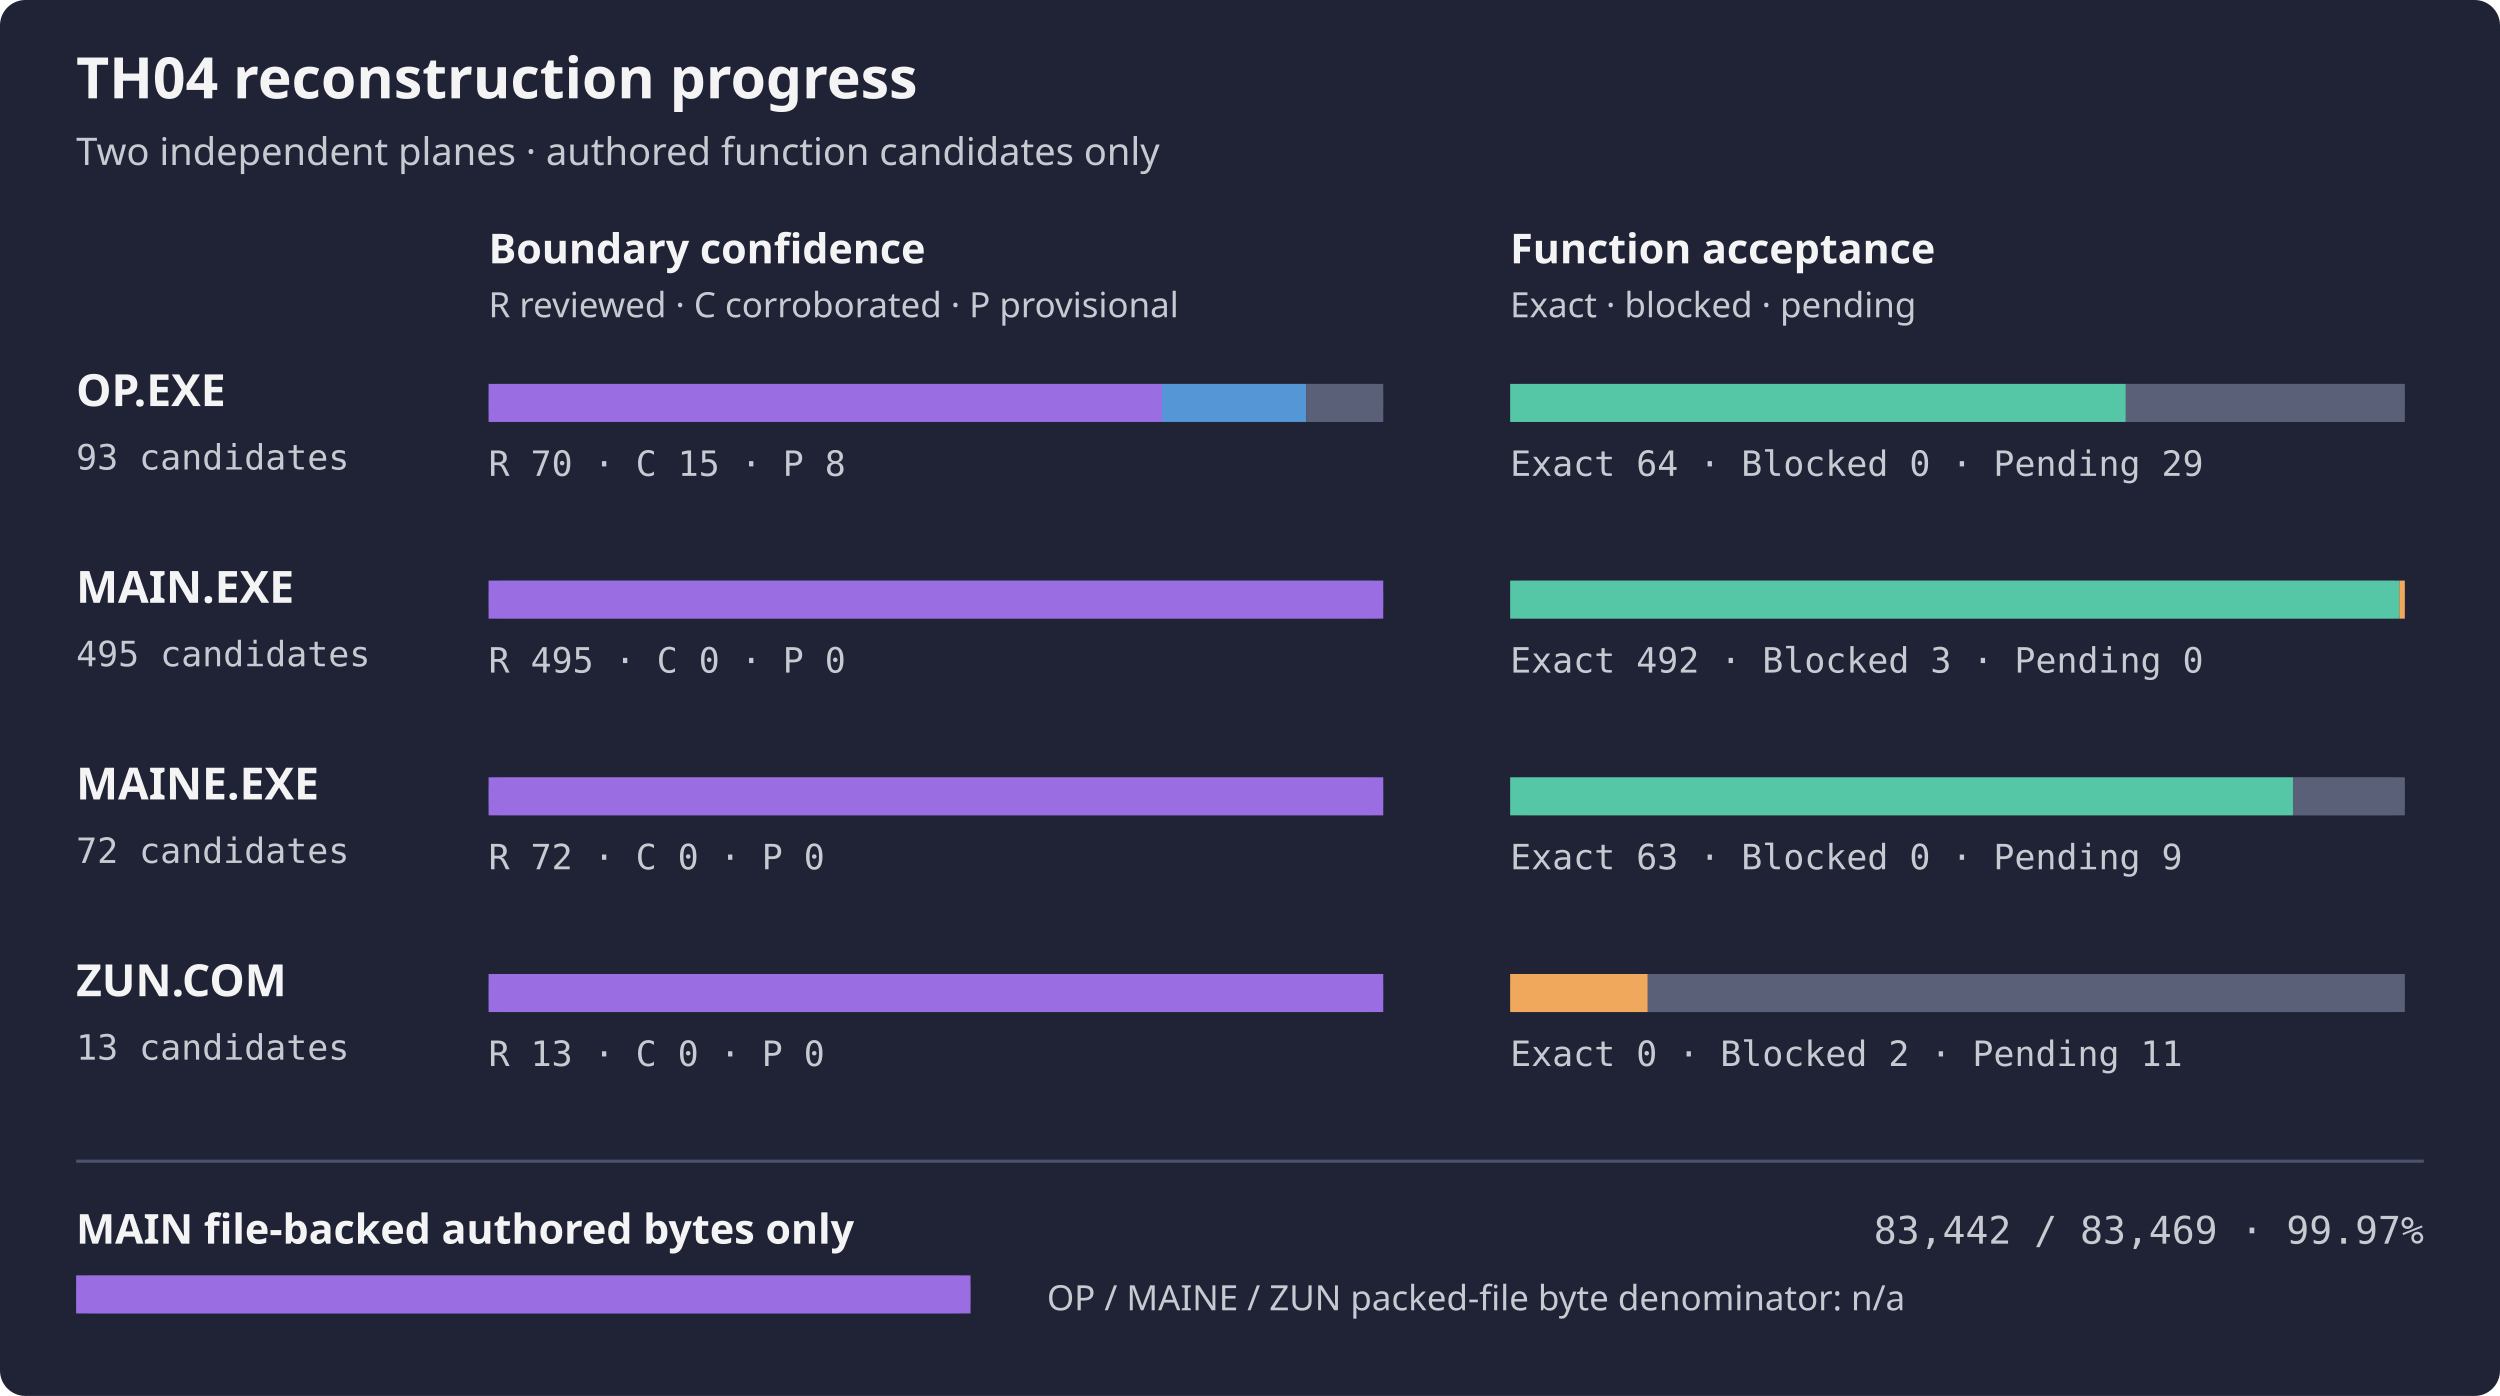
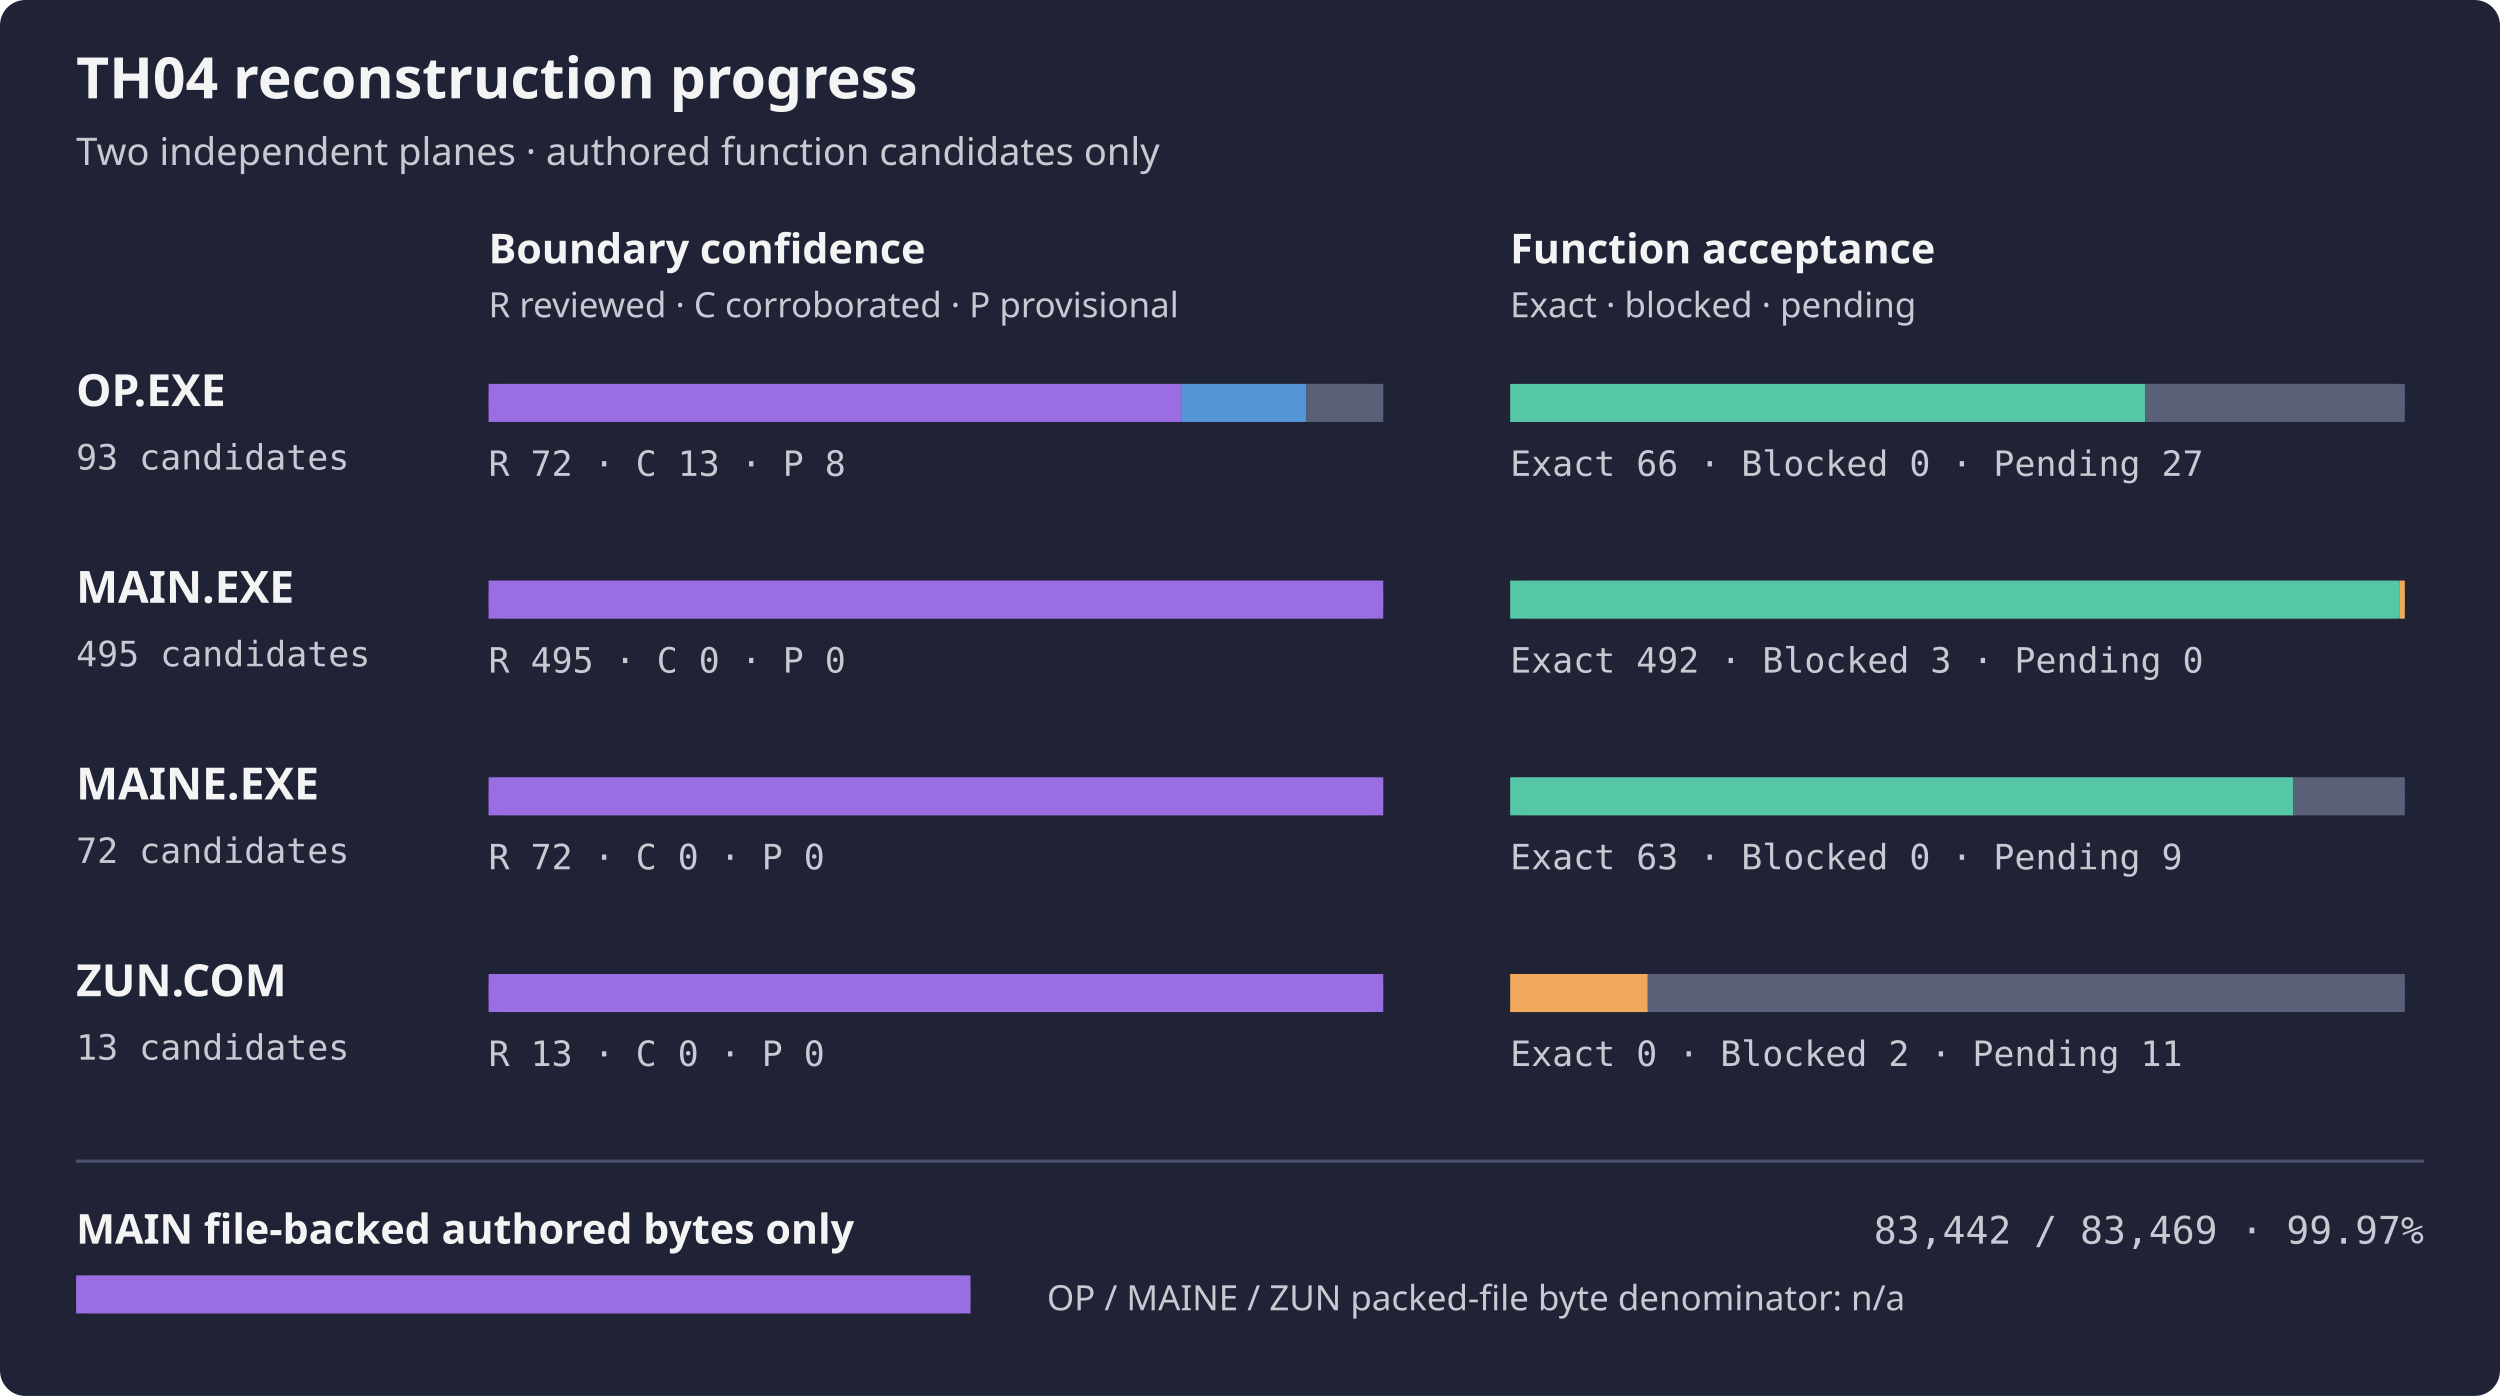
<svg xmlns="http://www.w3.org/2000/svg" width="788" height="440" role="img" aria-label="TH04 per-artifact reconstruction progress">
  <rect width="788" height="440" rx="8" fill="#1f2335" />
  <text x="24" y="31" fill="#f4f4f5" font-family="sans-serif" font-size="18" font-weight="600">TH04 reconstruction progress</text>
  <text x="24" y="52" fill="#c8cad2" font-family="sans-serif" font-size="12">Two independent planes · authored function candidates only</text>
  <text x="154" y="83" fill="#f4f4f5" font-family="sans-serif" font-size="13" font-weight="600">Boundary confidence</text>
  <text x="476" y="83" fill="#f4f4f5" font-family="sans-serif" font-size="13" font-weight="600">Function acceptance</text>
  <text x="154" y="100" fill="#c8cad2" font-family="sans-serif" font-size="11">R reviewed · C corroborated · P provisional</text>
  <text x="476" y="100" fill="#c8cad2" font-family="sans-serif" font-size="11">Exact · blocked · pending</text>
  <text x="24" y="128" fill="#f4f4f5" font-family="sans-serif" font-size="14" font-weight="600">OP.EXE</text>
  <text x="24" y="148" fill="#c8cad2" font-family="monospace" font-size="11">93 candidates</text>
  <rect x="154" y="121" width="282" height="12" rx="4" fill="#353b52" />
-   <rect x="154.00" y="121" width="212.26" height="12" fill="#9b6de3" />
-   <rect x="366.26" y="121" width="45.48" height="12" fill="#5496d6" />
+   <rect x="154.00" y="121" width="218.32" height="12" fill="#9b6de3" />
+   <rect x="372.32" y="121" width="39.42" height="12" fill="#5496d6" />
  <rect x="411.74" y="121" width="24.26" height="12" fill="#596078" />
  <rect x="476" y="121" width="282" height="12" rx="4" fill="#353b52" />
-   <rect x="476.00" y="121" width="194.06" height="12" fill="#55c7a6" />
-   <rect x="670.06" y="121" width="87.94" height="12" fill="#596078" />
-   <text x="154" y="150" fill="#c8cad2" font-family="monospace" font-size="11">R 70 · C 15 · P 8</text>
-   <text x="476" y="150" fill="#c8cad2" font-family="monospace" font-size="11">Exact 64 · Blocked 0 · Pending 29</text>
+   <rect x="476.00" y="121" width="200.13" height="12" fill="#55c7a6" />
+   <rect x="676.13" y="121" width="81.87" height="12" fill="#596078" />
+   <text x="154" y="150" fill="#c8cad2" font-family="monospace" font-size="11">R 72 · C 13 · P 8</text>
+   <text x="476" y="150" fill="#c8cad2" font-family="monospace" font-size="11">Exact 66 · Blocked 0 · Pending 27</text>
  <text x="24" y="190" fill="#f4f4f5" font-family="sans-serif" font-size="14" font-weight="600">MAIN.EXE</text>
  <text x="24" y="210" fill="#c8cad2" font-family="monospace" font-size="11">495 candidates</text>
  <rect x="154" y="183" width="282" height="12" rx="4" fill="#353b52" />
  <rect x="154.00" y="183" width="282.00" height="12" fill="#9b6de3" />
  <rect x="476" y="183" width="282" height="12" rx="4" fill="#353b52" />
  <rect x="476.00" y="183" width="280.29" height="12" fill="#55c7a6" />
  <rect x="756.29" y="183" width="1.71" height="12" fill="#f0a95c" />
  <text x="154" y="212" fill="#c8cad2" font-family="monospace" font-size="11">R 495 · C 0 · P 0</text>
  <text x="476" y="212" fill="#c8cad2" font-family="monospace" font-size="11">Exact 492 · Blocked 3 · Pending 0</text>
  <text x="24" y="252" fill="#f4f4f5" font-family="sans-serif" font-size="14" font-weight="600">MAINE.EXE</text>
  <text x="24" y="272" fill="#c8cad2" font-family="monospace" font-size="11">72 candidates</text>
  <rect x="154" y="245" width="282" height="12" rx="4" fill="#353b52" />
  <rect x="154.00" y="245" width="282.00" height="12" fill="#9b6de3" />
  <rect x="476" y="245" width="282" height="12" rx="4" fill="#353b52" />
  <rect x="476.00" y="245" width="246.75" height="12" fill="#55c7a6" />
  <rect x="722.75" y="245" width="35.25" height="12" fill="#596078" />
  <text x="154" y="274" fill="#c8cad2" font-family="monospace" font-size="11">R 72 · C 0 · P 0</text>
  <text x="476" y="274" fill="#c8cad2" font-family="monospace" font-size="11">Exact 63 · Blocked 0 · Pending 9</text>
  <text x="24" y="314" fill="#f4f4f5" font-family="sans-serif" font-size="14" font-weight="600">ZUN.COM</text>
  <text x="24" y="334" fill="#c8cad2" font-family="monospace" font-size="11">13 candidates</text>
  <rect x="154" y="307" width="282" height="12" rx="4" fill="#353b52" />
  <rect x="154.00" y="307" width="282.00" height="12" fill="#9b6de3" />
  <rect x="476" y="307" width="282" height="12" rx="4" fill="#353b52" />
  <rect x="476.00" y="307" width="43.38" height="12" fill="#f0a95c" />
  <rect x="519.38" y="307" width="238.62" height="12" fill="#596078" />
  <text x="154" y="336" fill="#c8cad2" font-family="monospace" font-size="11">R 13 · C 0 · P 0</text>
  <text x="476" y="336" fill="#c8cad2" font-family="monospace" font-size="11">Exact 0 · Blocked 2 · Pending 11</text>
  <path d="M24 366 H764" stroke="#4b526d" />
  <text x="24" y="392" fill="#f4f4f5" font-family="sans-serif" font-size="13" font-weight="600">MAIN file-backed authored bytes only</text>
  <text x="764" y="392" fill="#c8cad2" text-anchor="end" font-family="monospace" font-size="12">83,442 / 83,469 · 99.97%</text>
  <rect x="24" y="402" width="282" height="12" rx="4" fill="#353b52" />
  <rect x="24" y="402" width="281.91" height="12" fill="#9b6de3" />
  <text x="330" y="413" fill="#c8cad2" font-family="sans-serif" font-size="11">OP / MAINE / ZUN packed-file byte denominator: n/a</text>
</svg>
